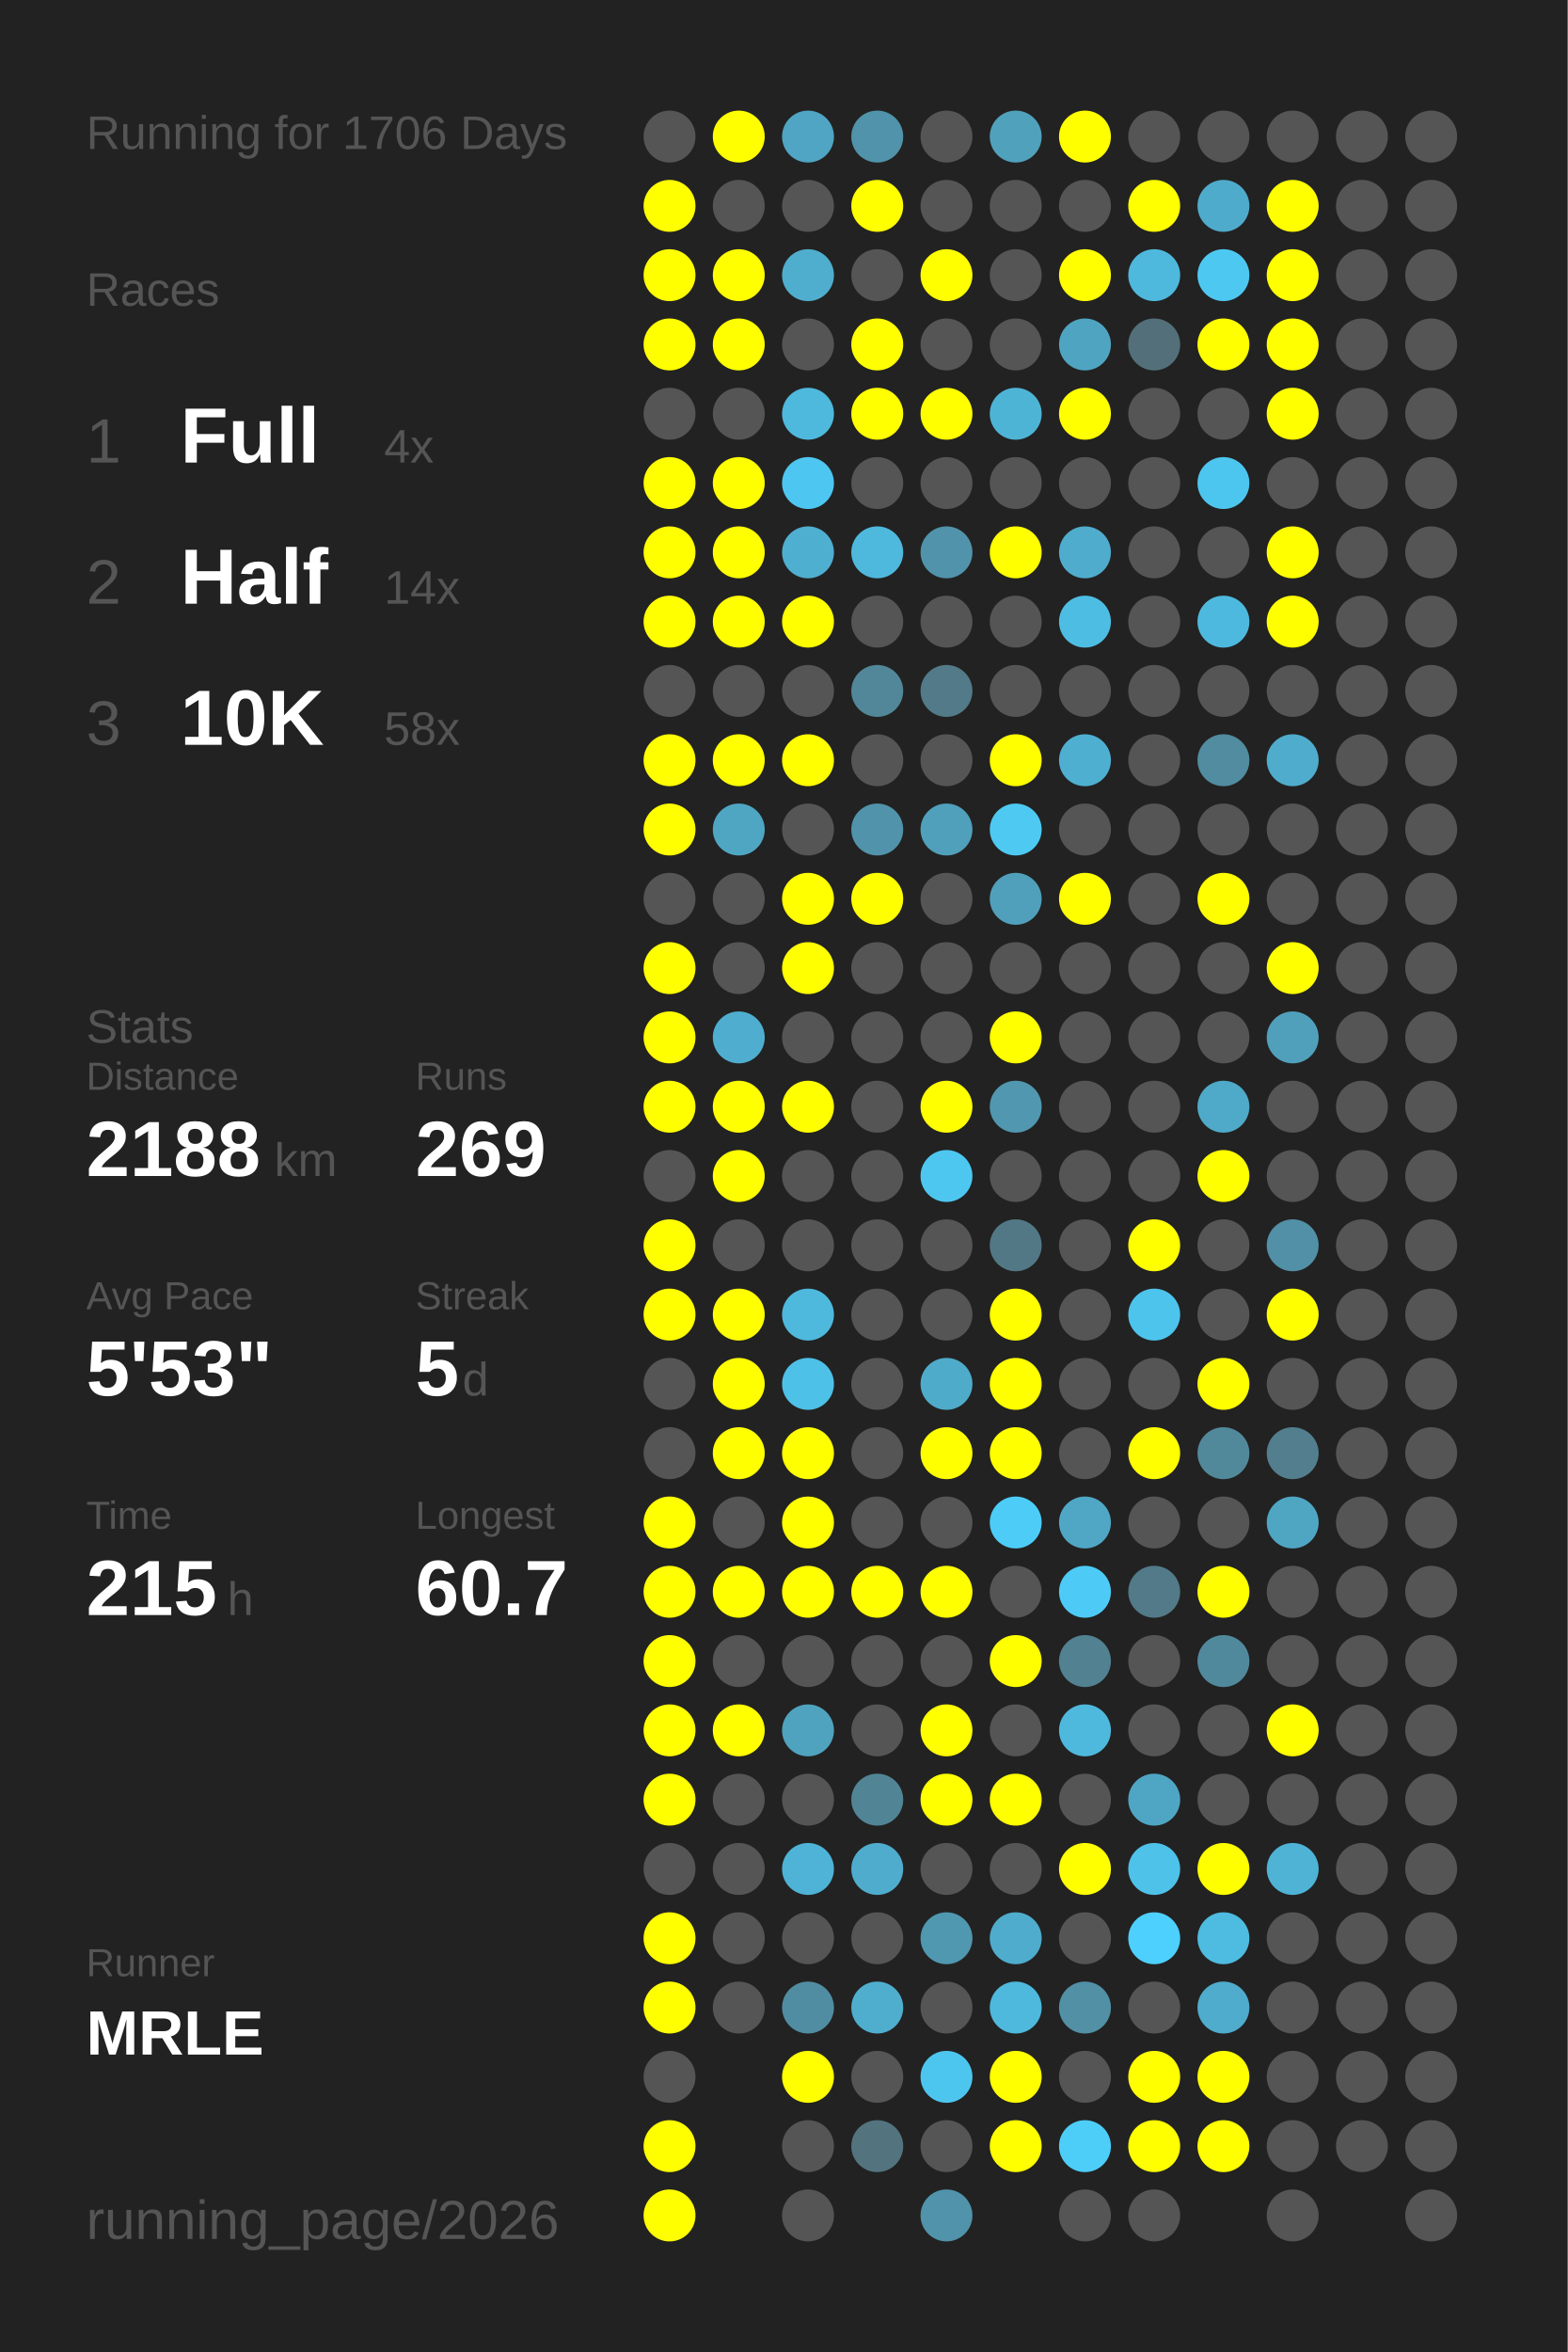
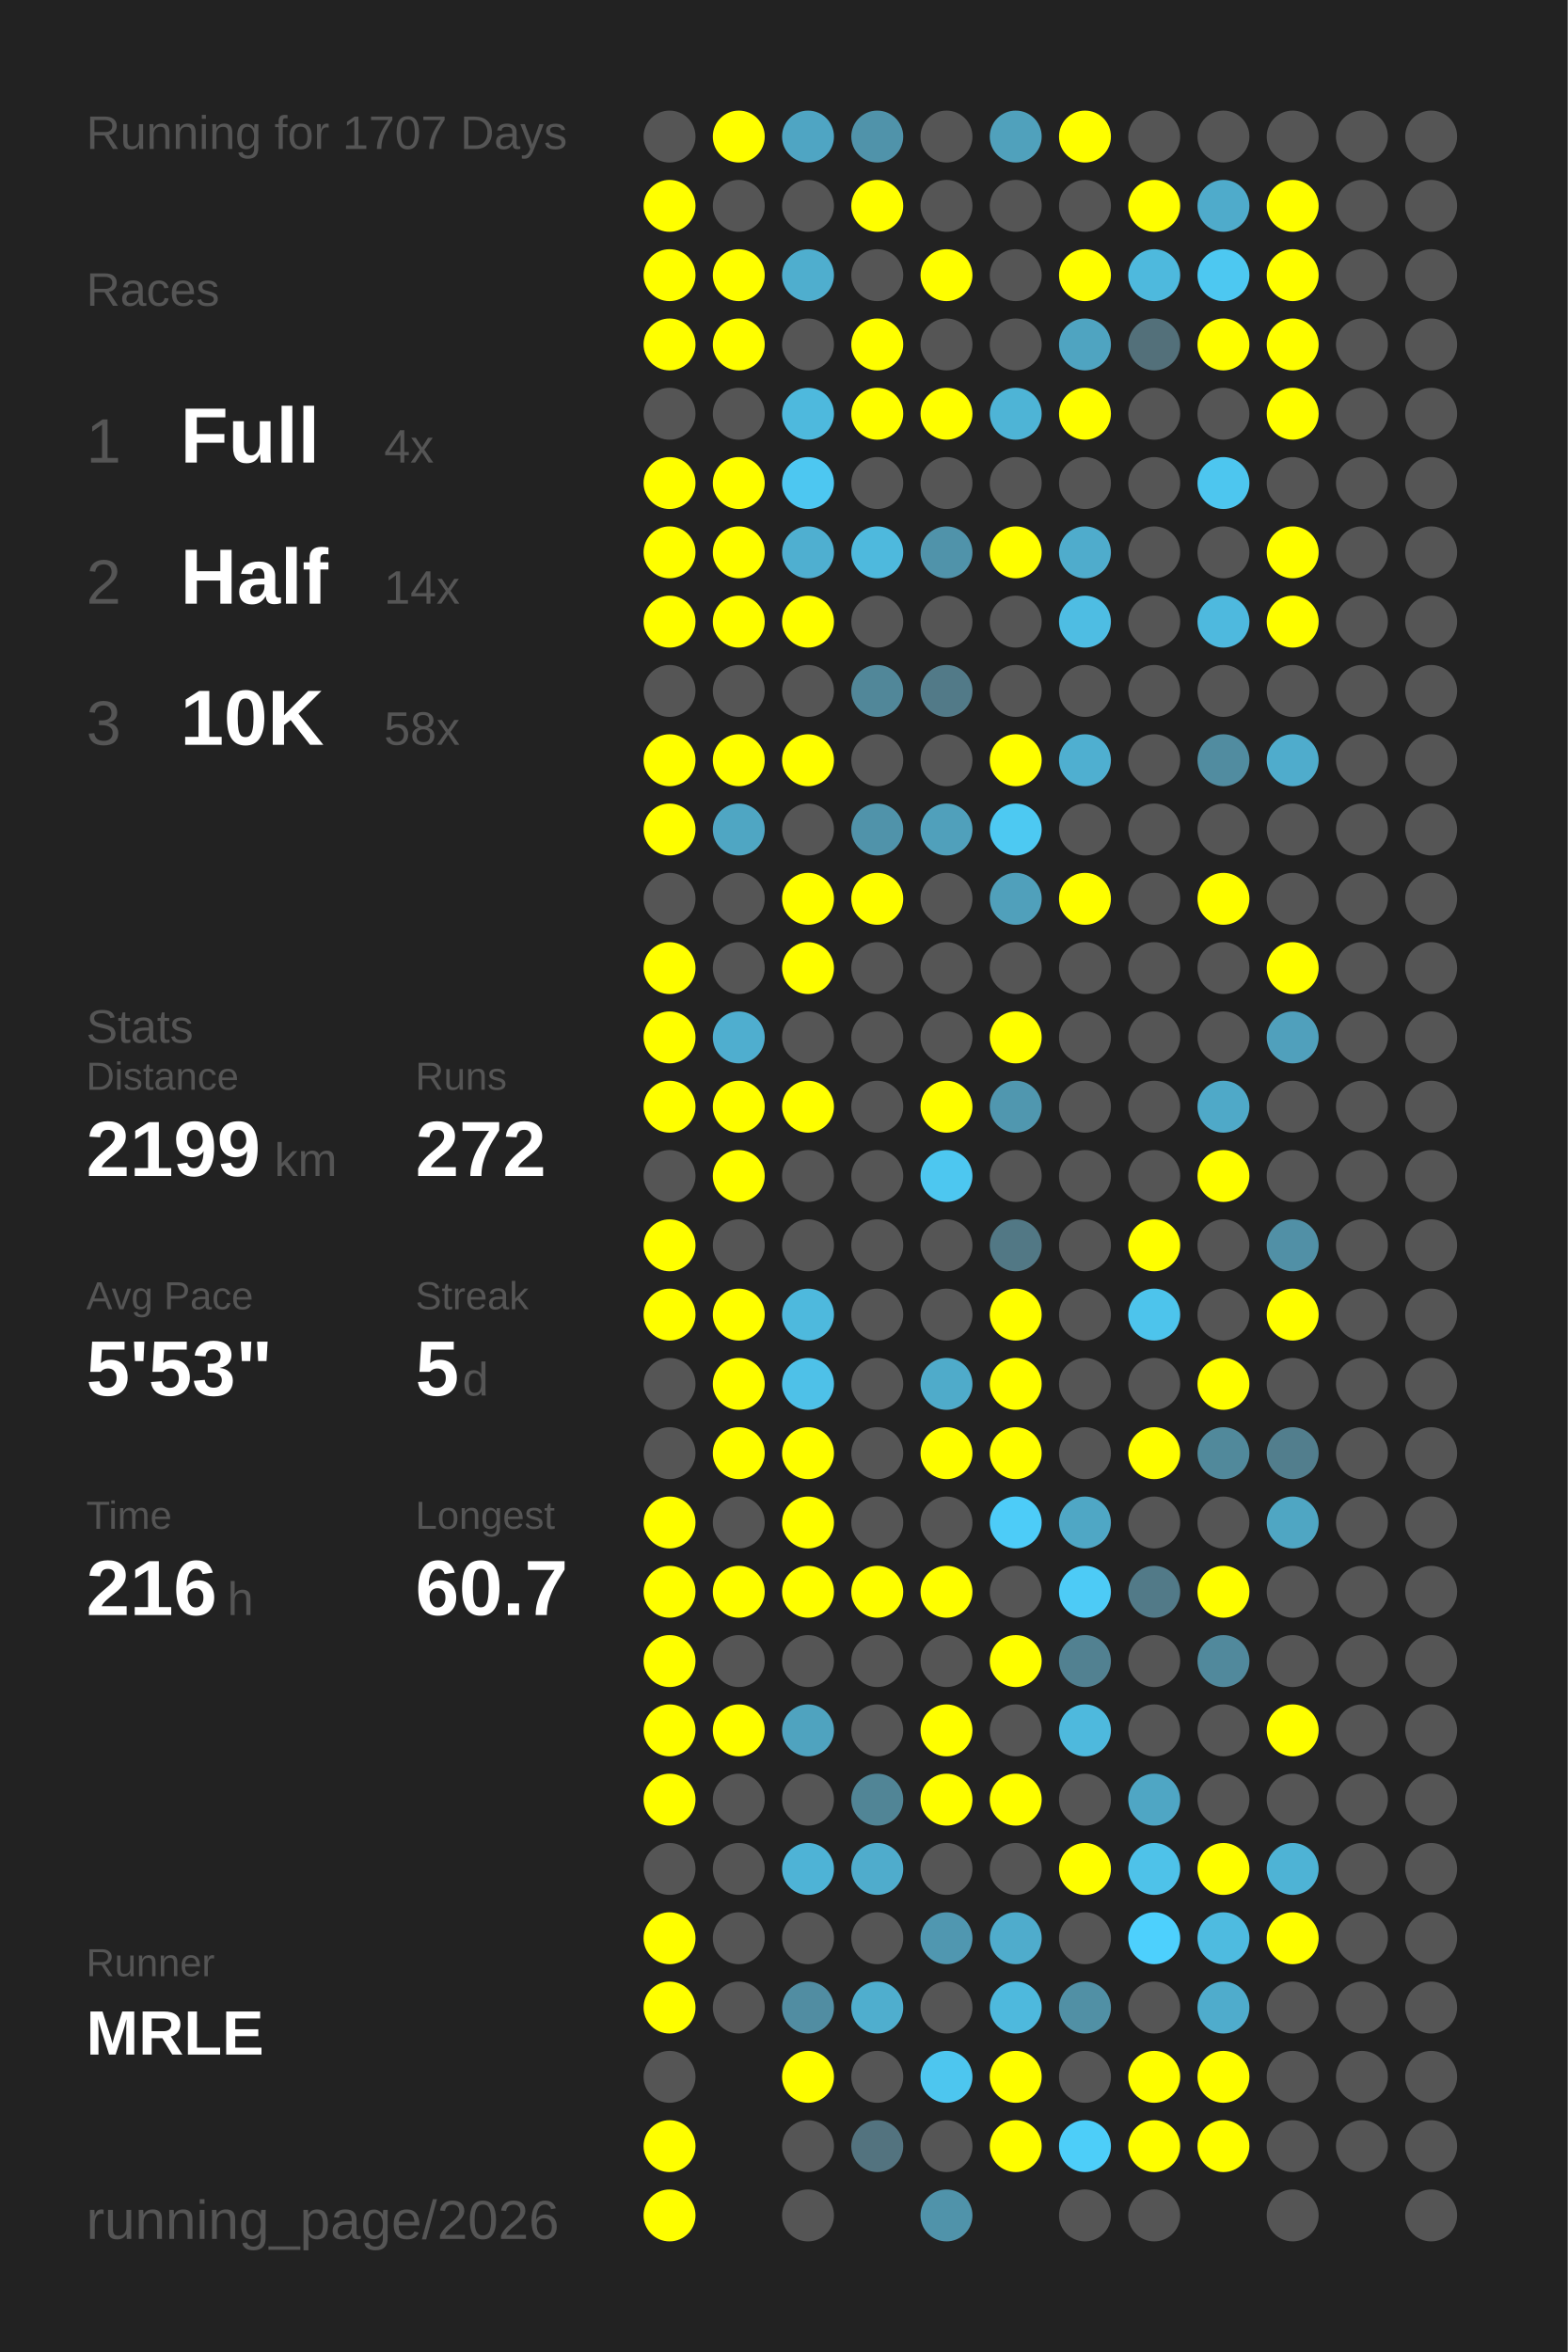
<svg xmlns="http://www.w3.org/2000/svg" baseProfile="full" height="300mm" version="1.1" viewBox="0,0,200,300" width="200mm">
  <defs />
  <rect fill="#222222" height="300" width="200" x="0" y="0" />
-   <text fill="#555555" style="font-size:6px; font-family:Arial;" x="11" y="19">Running for 1706 Days</text>
+   <text fill="#555555" style="font-size:6px; font-family:Arial;" x="11" y="19">Running for 1707 Days</text>
  <text fill="#555555" style="font-size:6px; font-family:Arial;" x="11" y="39">Races</text>
  <text fill="#555555" style="font-size:8px; font-family:Arial;" x="11" y="59">1</text>
  <text fill="#FFFFFF" style="font-size:10px; font-family:Arial; font-weight:bold;" x="23" y="59">Full</text>
  <text fill="#555555" style="font-size:6px; font-family:Arial;" x="49" y="59">4x</text>
  <text fill="#555555" style="font-size:8px; font-family:Arial;" x="11" y="77">2</text>
  <text fill="#FFFFFF" style="font-size:10px; font-family:Arial; font-weight:bold;" x="23" y="77">Half</text>
  <text fill="#555555" style="font-size:6px; font-family:Arial;" x="49" y="77">14x</text>
  <text fill="#555555" style="font-size:8px; font-family:Arial;" x="11" y="95">3</text>
  <text fill="#FFFFFF" style="font-size:10px; font-family:Arial; font-weight:bold;" x="23" y="95">10K</text>
  <text fill="#555555" style="font-size:6px; font-family:Arial;" x="49" y="95">58x</text>
  <text fill="#555555" style="font-size:6px; font-family:Arial;" x="11" y="133">Stats</text>
  <text fill="#555555" style="font-size:5px; font-family:Arial;" x="11" y="139">Distance</text>
-   <text fill="#FFFFFF" style="font-size:10px; font-family:Arial; font-weight:bold;" x="11" y="150">2188</text>
+   <text fill="#FFFFFF" style="font-size:10px; font-family:Arial; font-weight:bold;" x="11" y="150">2199</text>
  <text fill="#555555" style="font-size:6px; font-family:Arial;" x="35" y="150">km</text>
  <text fill="#555555" style="font-size:5px; font-family:Arial;" x="53" y="139">Runs</text>
-   <text fill="#FFFFFF" style="font-size:10px; font-family:Arial; font-weight:bold;" x="53" y="150">269</text>
+   <text fill="#FFFFFF" style="font-size:10px; font-family:Arial; font-weight:bold;" x="53" y="150">272</text>
  <text fill="#555555" style="font-size:5px; font-family:Arial;" x="11" y="167">Avg Pace</text>
  <text fill="#FFFFFF" style="font-size:10px; font-family:Arial; font-weight:bold;" x="11" y="178">5'53"</text>
  <text fill="#555555" style="font-size:5px; font-family:Arial;" x="53" y="167">Streak</text>
  <text fill="#FFFFFF" style="font-size:10px; font-family:Arial; font-weight:bold;" x="53" y="178">5</text>
  <text fill="#555555" style="font-size:6px; font-family:Arial;" x="59" y="178">d</text>
  <text fill="#555555" style="font-size:5px; font-family:Arial;" x="11" y="195">Time</text>
-   <text fill="#FFFFFF" style="font-size:10px; font-family:Arial; font-weight:bold;" x="11" y="206">215</text>
+   <text fill="#FFFFFF" style="font-size:10px; font-family:Arial; font-weight:bold;" x="11" y="206">216</text>
  <text fill="#555555" style="font-size:6px; font-family:Arial;" x="29" y="206">h</text>
  <text fill="#555555" style="font-size:5px; font-family:Arial;" x="53" y="195">Longest</text>
  <text fill="#FFFFFF" style="font-size:10px; font-family:Arial; font-weight:bold;" x="53" y="206">60.7</text>
  <text fill="#555555" style="font-size:5px; font-family:Arial;" x="11" y="252.065">Runner</text>
  <text fill="#FFFFFF" style="font-size:8px; font-family:Arial; font-weight:bold;" x="11" y="262.065">MRLE</text>
  <text fill="#555555" style="font-size:7px; font-family:Arial;" x="11" y="285.581">running_page/2026</text>
  <circle cx="85.417" cy="17.419" fill="#555555" r="3.312" />
  <circle cx="85.417" cy="26.258" fill="#FFFF00" r="3.312" />
  <circle cx="85.417" cy="35.097" fill="#FFFF00" r="3.312" />
  <circle cx="85.417" cy="43.935" fill="#FFFF00" r="3.312" />
  <circle cx="85.417" cy="52.774" fill="#555555" r="3.312" />
  <circle cx="85.417" cy="61.613" fill="#FFFF00" r="3.312" />
  <circle cx="85.417" cy="70.452" fill="#FFFF00" r="3.312" />
  <circle cx="85.417" cy="79.29" fill="#FFFF00" r="3.312" />
  <circle cx="85.417" cy="88.129" fill="#555555" r="3.312" />
  <circle cx="85.417" cy="96.968" fill="#FFFF00" r="3.312" />
  <circle cx="85.417" cy="105.806" fill="#FFFF00" r="3.312" />
  <circle cx="85.417" cy="114.645" fill="#555555" r="3.312" />
  <circle cx="85.417" cy="123.484" fill="#FFFF00" r="3.312" />
  <circle cx="85.417" cy="132.323" fill="#FFFF00" r="3.312" />
  <circle cx="85.417" cy="141.161" fill="#FFFF00" r="3.312" />
  <circle cx="85.417" cy="150" fill="#555555" r="3.312" />
  <circle cx="85.417" cy="158.839" fill="#FFFF00" r="3.312" />
  <circle cx="85.417" cy="167.677" fill="#FFFF00" r="3.312" />
  <circle cx="85.417" cy="176.516" fill="#555555" r="3.312" />
  <circle cx="85.417" cy="185.355" fill="#555555" r="3.312" />
  <circle cx="85.417" cy="194.194" fill="#FFFF00" r="3.312" />
  <circle cx="85.417" cy="203.032" fill="#FFFF00" r="3.312" />
  <circle cx="85.417" cy="211.871" fill="#FFFF00" r="3.312" />
  <circle cx="85.417" cy="220.71" fill="#FFFF00" r="3.312" />
  <circle cx="85.417" cy="229.548" fill="#FFFF00" r="3.312" />
  <circle cx="85.417" cy="238.387" fill="#555555" r="3.312" />
  <circle cx="85.417" cy="247.226" fill="#FFFF00" r="3.312" />
  <circle cx="85.417" cy="256.065" fill="#FFFF00" r="3.312" />
  <circle cx="85.417" cy="264.903" fill="#555555" r="3.312" />
  <circle cx="85.417" cy="273.742" fill="#FFFF00" r="3.312" />
  <circle cx="85.417" cy="282.581" fill="#FFFF00" r="3.312" />
  <circle cx="94.25" cy="17.419" fill="#FFFF00" r="3.312" />
  <circle cx="94.25" cy="26.258" fill="#555555" r="3.312" />
  <circle cx="94.25" cy="35.097" fill="#FFFF00" r="3.312" />
  <circle cx="94.25" cy="43.935" fill="#FFFF00" r="3.312" />
  <circle cx="94.25" cy="52.774" fill="#555555" r="3.312" />
  <circle cx="94.25" cy="61.613" fill="#FFFF00" r="3.312" />
  <circle cx="94.25" cy="70.452" fill="#FFFF00" r="3.312" />
  <circle cx="94.25" cy="79.29" fill="#FFFF00" r="3.312" />
  <circle cx="94.25" cy="88.129" fill="#555555" r="3.312" />
  <circle cx="94.25" cy="96.968" fill="#FFFF00" r="3.312" />
  <circle cx="94.25" cy="105.806" fill="#4fa6c3" r="3.312" />
  <circle cx="94.25" cy="114.645" fill="#555555" r="3.312" />
  <circle cx="94.25" cy="123.484" fill="#555555" r="3.312" />
  <circle cx="94.25" cy="132.323" fill="#4faecf" r="3.312" />
  <circle cx="94.25" cy="141.161" fill="#FFFF00" r="3.312" />
  <circle cx="94.25" cy="150" fill="#FFFF00" r="3.312" />
  <circle cx="94.25" cy="158.839" fill="#555555" r="3.312" />
  <circle cx="94.25" cy="167.677" fill="#FFFF00" r="3.312" />
  <circle cx="94.25" cy="176.516" fill="#FFFF00" r="3.312" />
  <circle cx="94.25" cy="185.355" fill="#FFFF00" r="3.312" />
  <circle cx="94.25" cy="194.194" fill="#555555" r="3.312" />
  <circle cx="94.25" cy="203.032" fill="#FFFF00" r="3.312" />
  <circle cx="94.25" cy="211.871" fill="#555555" r="3.312" />
  <circle cx="94.25" cy="220.71" fill="#FFFF00" r="3.312" />
  <circle cx="94.25" cy="229.548" fill="#555555" r="3.312" />
  <circle cx="94.25" cy="238.387" fill="#555555" r="3.312" />
  <circle cx="94.25" cy="247.226" fill="#555555" r="3.312" />
  <circle cx="94.25" cy="256.065" fill="#555555" r="3.312" />
  <circle cx="103.083" cy="17.419" fill="#4fa5c3" r="3.312" />
  <circle cx="103.083" cy="26.258" fill="#555555" r="3.312" />
  <circle cx="103.083" cy="35.097" fill="#4faece" r="3.312" />
  <circle cx="103.083" cy="43.935" fill="#555555" r="3.312" />
  <circle cx="103.083" cy="52.774" fill="#4eb9dd" r="3.312" />
  <circle cx="103.083" cy="61.613" fill="#4dc7f1" r="3.312" />
  <circle cx="103.083" cy="70.452" fill="#4fafd0" r="3.312" />
  <circle cx="103.083" cy="79.29" fill="#FFFF00" r="3.312" />
  <circle cx="103.083" cy="88.129" fill="#555555" r="3.312" />
  <circle cx="103.083" cy="96.968" fill="#FFFF00" r="3.312" />
  <circle cx="103.083" cy="105.806" fill="#555555" r="3.312" />
  <circle cx="103.083" cy="114.645" fill="#FFFF00" r="3.312" />
  <circle cx="103.083" cy="123.484" fill="#FFFF00" r="3.312" />
  <circle cx="103.083" cy="132.323" fill="#555555" r="3.312" />
  <circle cx="103.083" cy="141.161" fill="#FFFF00" r="3.312" />
  <circle cx="103.083" cy="150" fill="#555555" r="3.312" />
  <circle cx="103.083" cy="158.839" fill="#555555" r="3.312" />
  <circle cx="103.083" cy="167.677" fill="#4eb9dd" r="3.312" />
  <circle cx="103.083" cy="176.516" fill="#4ec1e8" r="3.312" />
  <circle cx="103.083" cy="185.355" fill="#FFFF00" r="3.312" />
  <circle cx="103.083" cy="194.194" fill="#FFFF00" r="3.312" />
  <circle cx="103.083" cy="203.032" fill="#FFFF00" r="3.312" />
  <circle cx="103.083" cy="211.871" fill="#555555" r="3.312" />
  <circle cx="103.083" cy="220.71" fill="#4fa3bf" r="3.312" />
  <circle cx="103.083" cy="229.548" fill="#555555" r="3.312" />
  <circle cx="103.083" cy="238.387" fill="#4eb3d6" r="3.312" />
  <circle cx="103.083" cy="247.226" fill="#555555" r="3.312" />
  <circle cx="103.083" cy="256.065" fill="#518da2" r="3.312" />
  <circle cx="103.083" cy="264.903" fill="#FFFF00" r="3.312" />
  <circle cx="103.083" cy="273.742" fill="#555555" r="3.312" />
  <circle cx="103.083" cy="282.581" fill="#555555" r="3.312" />
  <circle cx="111.917" cy="17.419" fill="#5093aa" r="3.312" />
  <circle cx="111.917" cy="26.258" fill="#FFFF00" r="3.312" />
  <circle cx="111.917" cy="35.097" fill="#555555" r="3.312" />
  <circle cx="111.917" cy="43.935" fill="#FFFF00" r="3.312" />
  <circle cx="111.917" cy="52.774" fill="#FFFF00" r="3.312" />
  <circle cx="111.917" cy="61.613" fill="#555555" r="3.312" />
  <circle cx="111.917" cy="70.452" fill="#4eb9dd" r="3.312" />
  <circle cx="111.917" cy="79.29" fill="#555555" r="3.312" />
  <circle cx="111.917" cy="88.129" fill="#518799" r="3.312" />
  <circle cx="111.917" cy="96.968" fill="#555555" r="3.312" />
  <circle cx="111.917" cy="105.806" fill="#5093aa" r="3.312" />
  <circle cx="111.917" cy="114.645" fill="#FFFF00" r="3.312" />
  <circle cx="111.917" cy="123.484" fill="#555555" r="3.312" />
  <circle cx="111.917" cy="132.323" fill="#555555" r="3.312" />
  <circle cx="111.917" cy="141.161" fill="#555555" r="3.312" />
  <circle cx="111.917" cy="150" fill="#555555" r="3.312" />
  <circle cx="111.917" cy="158.839" fill="#555555" r="3.312" />
  <circle cx="111.917" cy="167.677" fill="#555555" r="3.312" />
  <circle cx="111.917" cy="176.516" fill="#555555" r="3.312" />
  <circle cx="111.917" cy="185.355" fill="#555555" r="3.312" />
  <circle cx="111.917" cy="194.194" fill="#555555" r="3.312" />
  <circle cx="111.917" cy="203.032" fill="#FFFF00" r="3.312" />
  <circle cx="111.917" cy="211.871" fill="#555555" r="3.312" />
  <circle cx="111.917" cy="220.71" fill="#555555" r="3.312" />
  <circle cx="111.917" cy="229.548" fill="#518596" r="3.312" />
  <circle cx="111.917" cy="238.387" fill="#4faccc" r="3.312" />
  <circle cx="111.917" cy="247.226" fill="#555555" r="3.312" />
  <circle cx="111.917" cy="256.065" fill="#4faece" r="3.312" />
  <circle cx="111.917" cy="264.903" fill="#555555" r="3.312" />
  <circle cx="111.917" cy="273.742" fill="#53737f" r="3.312" />
  <circle cx="120.75" cy="17.419" fill="#555555" r="3.312" />
  <circle cx="120.75" cy="26.258" fill="#555555" r="3.312" />
  <circle cx="120.75" cy="35.097" fill="#FFFF00" r="3.312" />
  <circle cx="120.75" cy="43.935" fill="#555555" r="3.312" />
  <circle cx="120.75" cy="52.774" fill="#FFFF00" r="3.312" />
  <circle cx="120.75" cy="61.613" fill="#555555" r="3.312" />
  <circle cx="120.75" cy="70.452" fill="#5093aa" r="3.312" />
  <circle cx="120.75" cy="79.29" fill="#555555" r="3.312" />
  <circle cx="120.75" cy="88.129" fill="#527a88" r="3.312" />
  <circle cx="120.75" cy="96.968" fill="#555555" r="3.312" />
  <circle cx="120.75" cy="105.806" fill="#50a0bb" r="3.312" />
  <circle cx="120.75" cy="114.645" fill="#555555" r="3.312" />
  <circle cx="120.75" cy="123.484" fill="#555555" r="3.312" />
  <circle cx="120.75" cy="132.323" fill="#555555" r="3.312" />
  <circle cx="120.75" cy="141.161" fill="#FFFF00" r="3.312" />
  <circle cx="120.75" cy="150" fill="#4dc7f0" r="3.312" />
  <circle cx="120.75" cy="158.839" fill="#555555" r="3.312" />
  <circle cx="120.75" cy="167.677" fill="#555555" r="3.312" />
  <circle cx="120.75" cy="176.516" fill="#4fabca" r="3.312" />
  <circle cx="120.75" cy="185.355" fill="#FFFF00" r="3.312" />
  <circle cx="120.75" cy="194.194" fill="#555555" r="3.312" />
  <circle cx="120.75" cy="203.032" fill="#FFFF00" r="3.312" />
  <circle cx="120.75" cy="211.871" fill="#555555" r="3.312" />
  <circle cx="120.75" cy="220.71" fill="#FFFF00" r="3.312" />
  <circle cx="120.75" cy="229.548" fill="#FFFF00" r="3.312" />
  <circle cx="120.75" cy="238.387" fill="#555555" r="3.312" />
  <circle cx="120.75" cy="247.226" fill="#5097b0" r="3.312" />
  <circle cx="120.75" cy="256.065" fill="#555555" r="3.312" />
  <circle cx="120.75" cy="264.903" fill="#4dc6ef" r="3.312" />
  <circle cx="120.75" cy="273.742" fill="#555555" r="3.312" />
  <circle cx="120.75" cy="282.581" fill="#5093aa" r="3.312" />
  <circle cx="129.583" cy="17.419" fill="#50a1bc" r="3.312" />
  <circle cx="129.583" cy="26.258" fill="#555555" r="3.312" />
  <circle cx="129.583" cy="35.097" fill="#555555" r="3.312" />
  <circle cx="129.583" cy="43.935" fill="#555555" r="3.312" />
  <circle cx="129.583" cy="52.774" fill="#4eb4d6" r="3.312" />
  <circle cx="129.583" cy="61.613" fill="#555555" r="3.312" />
  <circle cx="129.583" cy="70.452" fill="#FFFF00" r="3.312" />
  <circle cx="129.583" cy="79.29" fill="#555555" r="3.312" />
  <circle cx="129.583" cy="88.129" fill="#555555" r="3.312" />
  <circle cx="129.583" cy="96.968" fill="#FFFF00" r="3.312" />
  <circle cx="129.583" cy="105.806" fill="#4dc9f2" r="3.312" />
  <circle cx="129.583" cy="114.645" fill="#50a0bb" r="3.312" />
  <circle cx="129.583" cy="123.484" fill="#555555" r="3.312" />
  <circle cx="129.583" cy="132.323" fill="#FFFF00" r="3.312" />
  <circle cx="129.583" cy="141.161" fill="#5097af" r="3.312" />
  <circle cx="129.583" cy="150" fill="#555555" r="3.312" />
  <circle cx="129.583" cy="158.839" fill="#527885" r="3.312" />
  <circle cx="129.583" cy="167.677" fill="#FFFF00" r="3.312" />
  <circle cx="129.583" cy="176.516" fill="#FFFF00" r="3.312" />
  <circle cx="129.583" cy="185.355" fill="#FFFF00" r="3.312" />
  <circle cx="129.583" cy="194.194" fill="#4dccf8" r="3.312" />
  <circle cx="129.583" cy="203.032" fill="#555555" r="3.312" />
  <circle cx="129.583" cy="211.871" fill="#FFFF00" r="3.312" />
  <circle cx="129.583" cy="220.71" fill="#555555" r="3.312" />
  <circle cx="129.583" cy="229.548" fill="#FFFF00" r="3.312" />
  <circle cx="129.583" cy="238.387" fill="#555555" r="3.312" />
  <circle cx="129.583" cy="247.226" fill="#4faccc" r="3.312" />
  <circle cx="129.583" cy="256.065" fill="#4eb9dd" r="3.312" />
  <circle cx="129.583" cy="264.903" fill="#FFFF00" r="3.312" />
  <circle cx="129.583" cy="273.742" fill="#FFFF00" r="3.312" />
  <circle cx="138.417" cy="17.419" fill="#FFFF00" r="3.312" />
  <circle cx="138.417" cy="26.258" fill="#555555" r="3.312" />
  <circle cx="138.417" cy="35.097" fill="#FFFF00" r="3.312" />
  <circle cx="138.417" cy="43.935" fill="#4fa4c1" r="3.312" />
  <circle cx="138.417" cy="52.774" fill="#FFFF00" r="3.312" />
  <circle cx="138.417" cy="61.613" fill="#555555" r="3.312" />
  <circle cx="138.417" cy="70.452" fill="#4faccc" r="3.312" />
  <circle cx="138.417" cy="79.29" fill="#4ebde3" r="3.312" />
  <circle cx="138.417" cy="88.129" fill="#555555" r="3.312" />
  <circle cx="138.417" cy="96.968" fill="#4fafd0" r="3.312" />
  <circle cx="138.417" cy="105.806" fill="#555555" r="3.312" />
  <circle cx="138.417" cy="114.645" fill="#FFFF00" r="3.312" />
  <circle cx="138.417" cy="123.484" fill="#555555" r="3.312" />
  <circle cx="138.417" cy="132.323" fill="#555555" r="3.312" />
  <circle cx="138.417" cy="141.161" fill="#555555" r="3.312" />
  <circle cx="138.417" cy="150" fill="#555555" r="3.312" />
  <circle cx="138.417" cy="158.839" fill="#555555" r="3.312" />
  <circle cx="138.417" cy="167.677" fill="#555555" r="3.312" />
  <circle cx="138.417" cy="176.516" fill="#555555" r="3.312" />
  <circle cx="138.417" cy="185.355" fill="#555555" r="3.312" />
  <circle cx="138.417" cy="194.194" fill="#4fa7c5" r="3.312" />
  <circle cx="138.417" cy="203.032" fill="#4dcbf6" r="3.312" />
  <circle cx="138.417" cy="211.871" fill="#528191" r="3.312" />
  <circle cx="138.417" cy="220.71" fill="#4eb9dd" r="3.312" />
  <circle cx="138.417" cy="229.548" fill="#555555" r="3.312" />
  <circle cx="138.417" cy="238.387" fill="#FFFF00" r="3.312" />
  <circle cx="138.417" cy="247.226" fill="#555555" r="3.312" />
  <circle cx="138.417" cy="256.065" fill="#5190a5" r="3.312" />
  <circle cx="138.417" cy="264.903" fill="#555555" r="3.312" />
  <circle cx="138.417" cy="273.742" fill="#4dcef9" r="3.312" />
  <circle cx="138.417" cy="282.581" fill="#555555" r="3.312" />
  <circle cx="147.25" cy="17.419" fill="#555555" r="3.312" />
  <circle cx="147.25" cy="26.258" fill="#FFFF00" r="3.312" />
  <circle cx="147.25" cy="35.097" fill="#4eb9dd" r="3.312" />
  <circle cx="147.25" cy="43.935" fill="#53707a" r="3.312" />
  <circle cx="147.25" cy="52.774" fill="#555555" r="3.312" />
  <circle cx="147.25" cy="61.613" fill="#555555" r="3.312" />
  <circle cx="147.25" cy="70.452" fill="#555555" r="3.312" />
  <circle cx="147.25" cy="79.29" fill="#555555" r="3.312" />
  <circle cx="147.25" cy="88.129" fill="#555555" r="3.312" />
  <circle cx="147.25" cy="96.968" fill="#555555" r="3.312" />
  <circle cx="147.25" cy="105.806" fill="#555555" r="3.312" />
  <circle cx="147.25" cy="114.645" fill="#555555" r="3.312" />
  <circle cx="147.25" cy="123.484" fill="#555555" r="3.312" />
  <circle cx="147.25" cy="132.323" fill="#555555" r="3.312" />
  <circle cx="147.25" cy="141.161" fill="#555555" r="3.312" />
  <circle cx="147.25" cy="150" fill="#555555" r="3.312" />
  <circle cx="147.25" cy="158.839" fill="#FFFF00" r="3.312" />
  <circle cx="147.25" cy="167.677" fill="#4dc4ec" r="3.312" />
  <circle cx="147.25" cy="176.516" fill="#555555" r="3.312" />
  <circle cx="147.25" cy="185.355" fill="#FFFF00" r="3.312" />
  <circle cx="147.25" cy="194.194" fill="#555555" r="3.312" />
  <circle cx="147.25" cy="203.032" fill="#527a88" r="3.312" />
  <circle cx="147.25" cy="211.871" fill="#555555" r="3.312" />
  <circle cx="147.25" cy="220.71" fill="#555555" r="3.312" />
  <circle cx="147.25" cy="229.548" fill="#4fa6c4" r="3.312" />
  <circle cx="147.25" cy="238.387" fill="#4ec2e9" r="3.312" />
  <circle cx="147.25" cy="247.226" fill="#4dd0fd" r="3.312" />
  <circle cx="147.25" cy="256.065" fill="#555555" r="3.312" />
  <circle cx="147.25" cy="264.903" fill="#FFFF00" r="3.312" />
  <circle cx="147.25" cy="273.742" fill="#FFFF00" r="3.312" />
  <circle cx="147.25" cy="282.581" fill="#555555" r="3.312" />
  <circle cx="156.083" cy="17.419" fill="#555555" r="3.312" />
  <circle cx="156.083" cy="26.258" fill="#4fabcb" r="3.312" />
  <circle cx="156.083" cy="35.097" fill="#4dc8f1" r="3.312" />
  <circle cx="156.083" cy="43.935" fill="#FFFF00" r="3.312" />
  <circle cx="156.083" cy="52.774" fill="#555555" r="3.312" />
  <circle cx="156.083" cy="61.613" fill="#4dc6ef" r="3.312" />
  <circle cx="156.083" cy="70.452" fill="#555555" r="3.312" />
  <circle cx="156.083" cy="79.29" fill="#4eb9de" r="3.312" />
  <circle cx="156.083" cy="88.129" fill="#555555" r="3.312" />
  <circle cx="156.083" cy="96.968" fill="#518ca0" r="3.312" />
  <circle cx="156.083" cy="105.806" fill="#555555" r="3.312" />
  <circle cx="156.083" cy="114.645" fill="#FFFF00" r="3.312" />
  <circle cx="156.083" cy="123.484" fill="#555555" r="3.312" />
  <circle cx="156.083" cy="132.323" fill="#555555" r="3.312" />
  <circle cx="156.083" cy="141.161" fill="#4fa9c8" r="3.312" />
  <circle cx="156.083" cy="150" fill="#FFFF00" r="3.312" />
  <circle cx="156.083" cy="158.839" fill="#555555" r="3.312" />
  <circle cx="156.083" cy="167.677" fill="#555555" r="3.312" />
  <circle cx="156.083" cy="176.516" fill="#FFFF00" r="3.312" />
  <circle cx="156.083" cy="185.355" fill="#51899b" r="3.312" />
  <circle cx="156.083" cy="194.194" fill="#555555" r="3.312" />
  <circle cx="156.083" cy="203.032" fill="#FFFF00" r="3.312" />
  <circle cx="156.083" cy="211.871" fill="#51899c" r="3.312" />
  <circle cx="156.083" cy="220.71" fill="#555555" r="3.312" />
  <circle cx="156.083" cy="229.548" fill="#555555" r="3.312" />
  <circle cx="156.083" cy="238.387" fill="#FFFF00" r="3.312" />
  <circle cx="156.083" cy="247.226" fill="#4ebbe0" r="3.312" />
  <circle cx="156.083" cy="256.065" fill="#4faccc" r="3.312" />
  <circle cx="156.083" cy="264.903" fill="#FFFF00" r="3.312" />
  <circle cx="156.083" cy="273.742" fill="#FFFF00" r="3.312" />
  <circle cx="164.917" cy="17.419" fill="#555555" r="3.312" />
  <circle cx="164.917" cy="26.258" fill="#FFFF00" r="3.312" />
  <circle cx="164.917" cy="35.097" fill="#FFFF00" r="3.312" />
  <circle cx="164.917" cy="43.935" fill="#FFFF00" r="3.312" />
  <circle cx="164.917" cy="52.774" fill="#FFFF00" r="3.312" />
  <circle cx="164.917" cy="61.613" fill="#555555" r="3.312" />
  <circle cx="164.917" cy="70.452" fill="#FFFF00" r="3.312" />
  <circle cx="164.917" cy="79.29" fill="#FFFF00" r="3.312" />
  <circle cx="164.917" cy="88.129" fill="#555555" r="3.312" />
  <circle cx="164.917" cy="96.968" fill="#4faccc" r="3.312" />
  <circle cx="164.917" cy="105.806" fill="#555555" r="3.312" />
  <circle cx="164.917" cy="114.645" fill="#555555" r="3.312" />
  <circle cx="164.917" cy="123.484" fill="#FFFF00" r="3.312" />
  <circle cx="164.917" cy="132.323" fill="#50a0bc" r="3.312" />
  <circle cx="164.917" cy="141.161" fill="#555555" r="3.312" />
  <circle cx="164.917" cy="150" fill="#555555" r="3.312" />
  <circle cx="164.917" cy="158.839" fill="#5190a6" r="3.312" />
  <circle cx="164.917" cy="167.677" fill="#FFFF00" r="3.312" />
  <circle cx="164.917" cy="176.516" fill="#555555" r="3.312" />
  <circle cx="164.917" cy="185.355" fill="#527e8d" r="3.312" />
  <circle cx="164.917" cy="194.194" fill="#4fa6c3" r="3.312" />
  <circle cx="164.917" cy="203.032" fill="#555555" r="3.312" />
  <circle cx="164.917" cy="211.871" fill="#555555" r="3.312" />
  <circle cx="164.917" cy="220.71" fill="#FFFF00" r="3.312" />
  <circle cx="164.917" cy="229.548" fill="#555555" r="3.312" />
  <circle cx="164.917" cy="238.387" fill="#4eb3d5" r="3.312" />
-   <circle cx="164.917" cy="247.226" fill="#555555" r="3.312" />
+   <circle cx="164.917" cy="247.226" fill="#FFFF00" r="3.312" />
  <circle cx="164.917" cy="256.065" fill="#555555" r="3.312" />
  <circle cx="164.917" cy="264.903" fill="#555555" r="3.312" />
  <circle cx="164.917" cy="273.742" fill="#555555" r="3.312" />
  <circle cx="164.917" cy="282.581" fill="#555555" r="3.312" />
  <circle cx="173.75" cy="17.419" fill="#555555" r="3.312" />
  <circle cx="173.75" cy="26.258" fill="#555555" r="3.312" />
  <circle cx="173.75" cy="35.097" fill="#555555" r="3.312" />
  <circle cx="173.75" cy="43.935" fill="#555555" r="3.312" />
  <circle cx="173.75" cy="52.774" fill="#555555" r="3.312" />
  <circle cx="173.75" cy="61.613" fill="#555555" r="3.312" />
  <circle cx="173.75" cy="70.452" fill="#555555" r="3.312" />
  <circle cx="173.75" cy="79.29" fill="#555555" r="3.312" />
  <circle cx="173.75" cy="88.129" fill="#555555" r="3.312" />
  <circle cx="173.75" cy="96.968" fill="#555555" r="3.312" />
  <circle cx="173.75" cy="105.806" fill="#555555" r="3.312" />
  <circle cx="173.75" cy="114.645" fill="#555555" r="3.312" />
  <circle cx="173.75" cy="123.484" fill="#555555" r="3.312" />
  <circle cx="173.75" cy="132.323" fill="#555555" r="3.312" />
  <circle cx="173.75" cy="141.161" fill="#555555" r="3.312" />
  <circle cx="173.75" cy="150" fill="#555555" r="3.312" />
  <circle cx="173.75" cy="158.839" fill="#555555" r="3.312" />
  <circle cx="173.75" cy="167.677" fill="#555555" r="3.312" />
  <circle cx="173.75" cy="176.516" fill="#555555" r="3.312" />
  <circle cx="173.75" cy="185.355" fill="#555555" r="3.312" />
  <circle cx="173.75" cy="194.194" fill="#555555" r="3.312" />
  <circle cx="173.75" cy="203.032" fill="#555555" r="3.312" />
  <circle cx="173.75" cy="211.871" fill="#555555" r="3.312" />
  <circle cx="173.75" cy="220.71" fill="#555555" r="3.312" />
  <circle cx="173.75" cy="229.548" fill="#555555" r="3.312" />
  <circle cx="173.75" cy="238.387" fill="#555555" r="3.312" />
  <circle cx="173.75" cy="247.226" fill="#555555" r="3.312" />
  <circle cx="173.75" cy="256.065" fill="#555555" r="3.312" />
  <circle cx="173.75" cy="264.903" fill="#555555" r="3.312" />
  <circle cx="173.75" cy="273.742" fill="#555555" r="3.312" />
  <circle cx="182.583" cy="17.419" fill="#555555" r="3.312" />
  <circle cx="182.583" cy="26.258" fill="#555555" r="3.312" />
  <circle cx="182.583" cy="35.097" fill="#555555" r="3.312" />
  <circle cx="182.583" cy="43.935" fill="#555555" r="3.312" />
  <circle cx="182.583" cy="52.774" fill="#555555" r="3.312" />
  <circle cx="182.583" cy="61.613" fill="#555555" r="3.312" />
  <circle cx="182.583" cy="70.452" fill="#555555" r="3.312" />
  <circle cx="182.583" cy="79.29" fill="#555555" r="3.312" />
  <circle cx="182.583" cy="88.129" fill="#555555" r="3.312" />
  <circle cx="182.583" cy="96.968" fill="#555555" r="3.312" />
  <circle cx="182.583" cy="105.806" fill="#555555" r="3.312" />
  <circle cx="182.583" cy="114.645" fill="#555555" r="3.312" />
  <circle cx="182.583" cy="123.484" fill="#555555" r="3.312" />
  <circle cx="182.583" cy="132.323" fill="#555555" r="3.312" />
  <circle cx="182.583" cy="141.161" fill="#555555" r="3.312" />
  <circle cx="182.583" cy="150" fill="#555555" r="3.312" />
  <circle cx="182.583" cy="158.839" fill="#555555" r="3.312" />
  <circle cx="182.583" cy="167.677" fill="#555555" r="3.312" />
  <circle cx="182.583" cy="176.516" fill="#555555" r="3.312" />
  <circle cx="182.583" cy="185.355" fill="#555555" r="3.312" />
  <circle cx="182.583" cy="194.194" fill="#555555" r="3.312" />
  <circle cx="182.583" cy="203.032" fill="#555555" r="3.312" />
  <circle cx="182.583" cy="211.871" fill="#555555" r="3.312" />
  <circle cx="182.583" cy="220.71" fill="#555555" r="3.312" />
  <circle cx="182.583" cy="229.548" fill="#555555" r="3.312" />
  <circle cx="182.583" cy="238.387" fill="#555555" r="3.312" />
  <circle cx="182.583" cy="247.226" fill="#555555" r="3.312" />
  <circle cx="182.583" cy="256.065" fill="#555555" r="3.312" />
  <circle cx="182.583" cy="264.903" fill="#555555" r="3.312" />
  <circle cx="182.583" cy="273.742" fill="#555555" r="3.312" />
  <circle cx="182.583" cy="282.581" fill="#555555" r="3.312" />
</svg>
